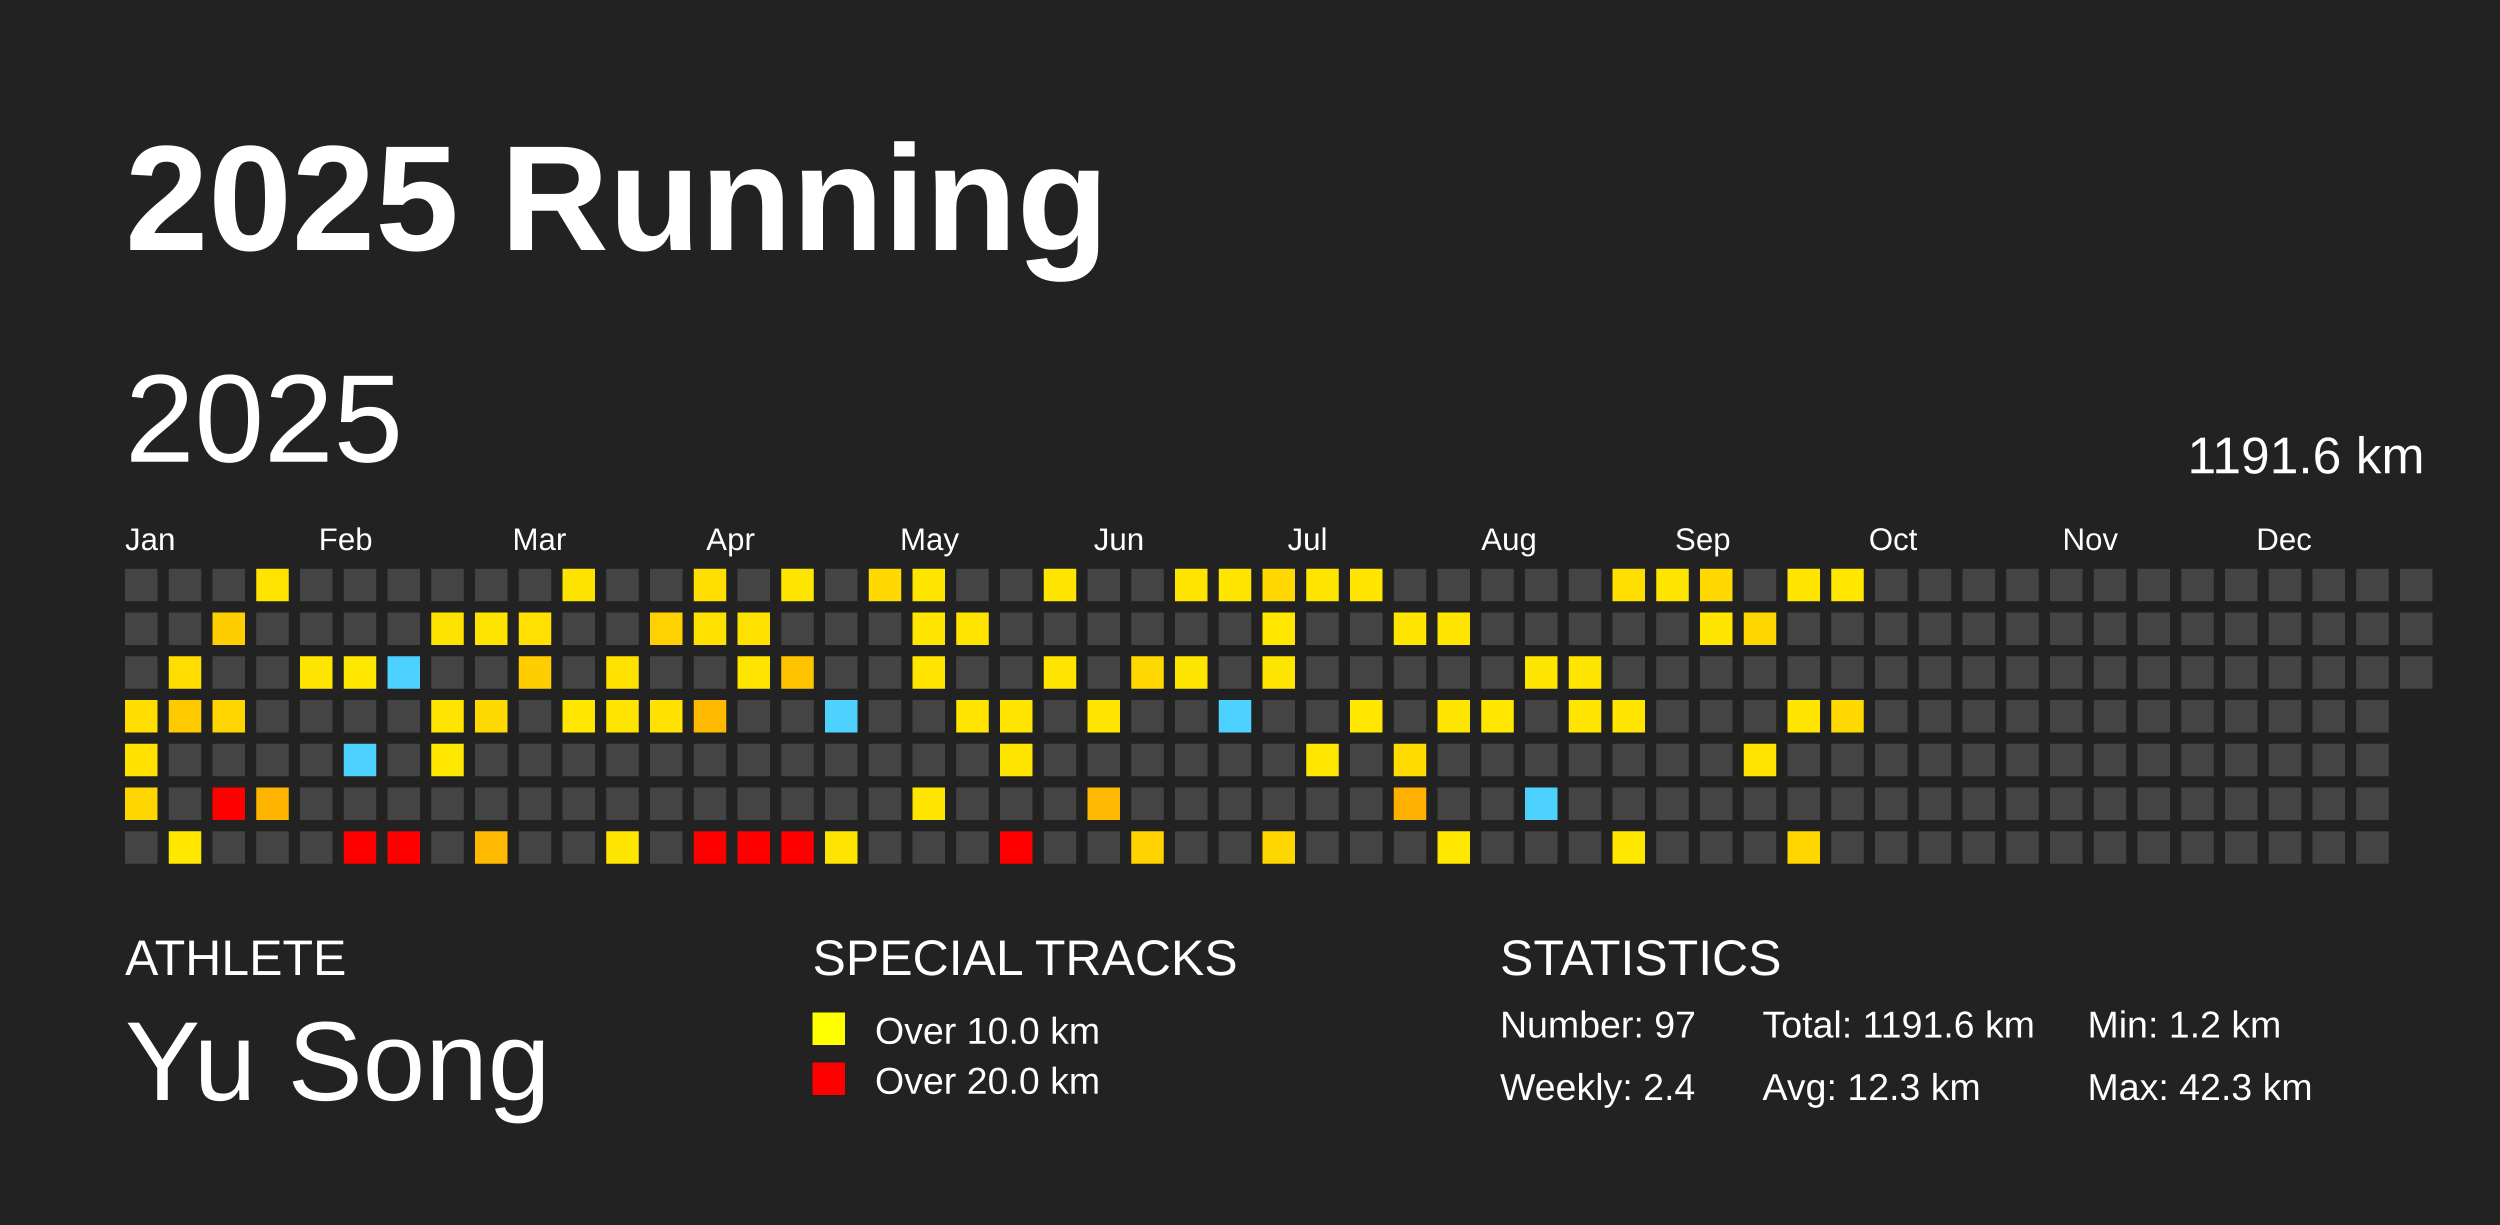
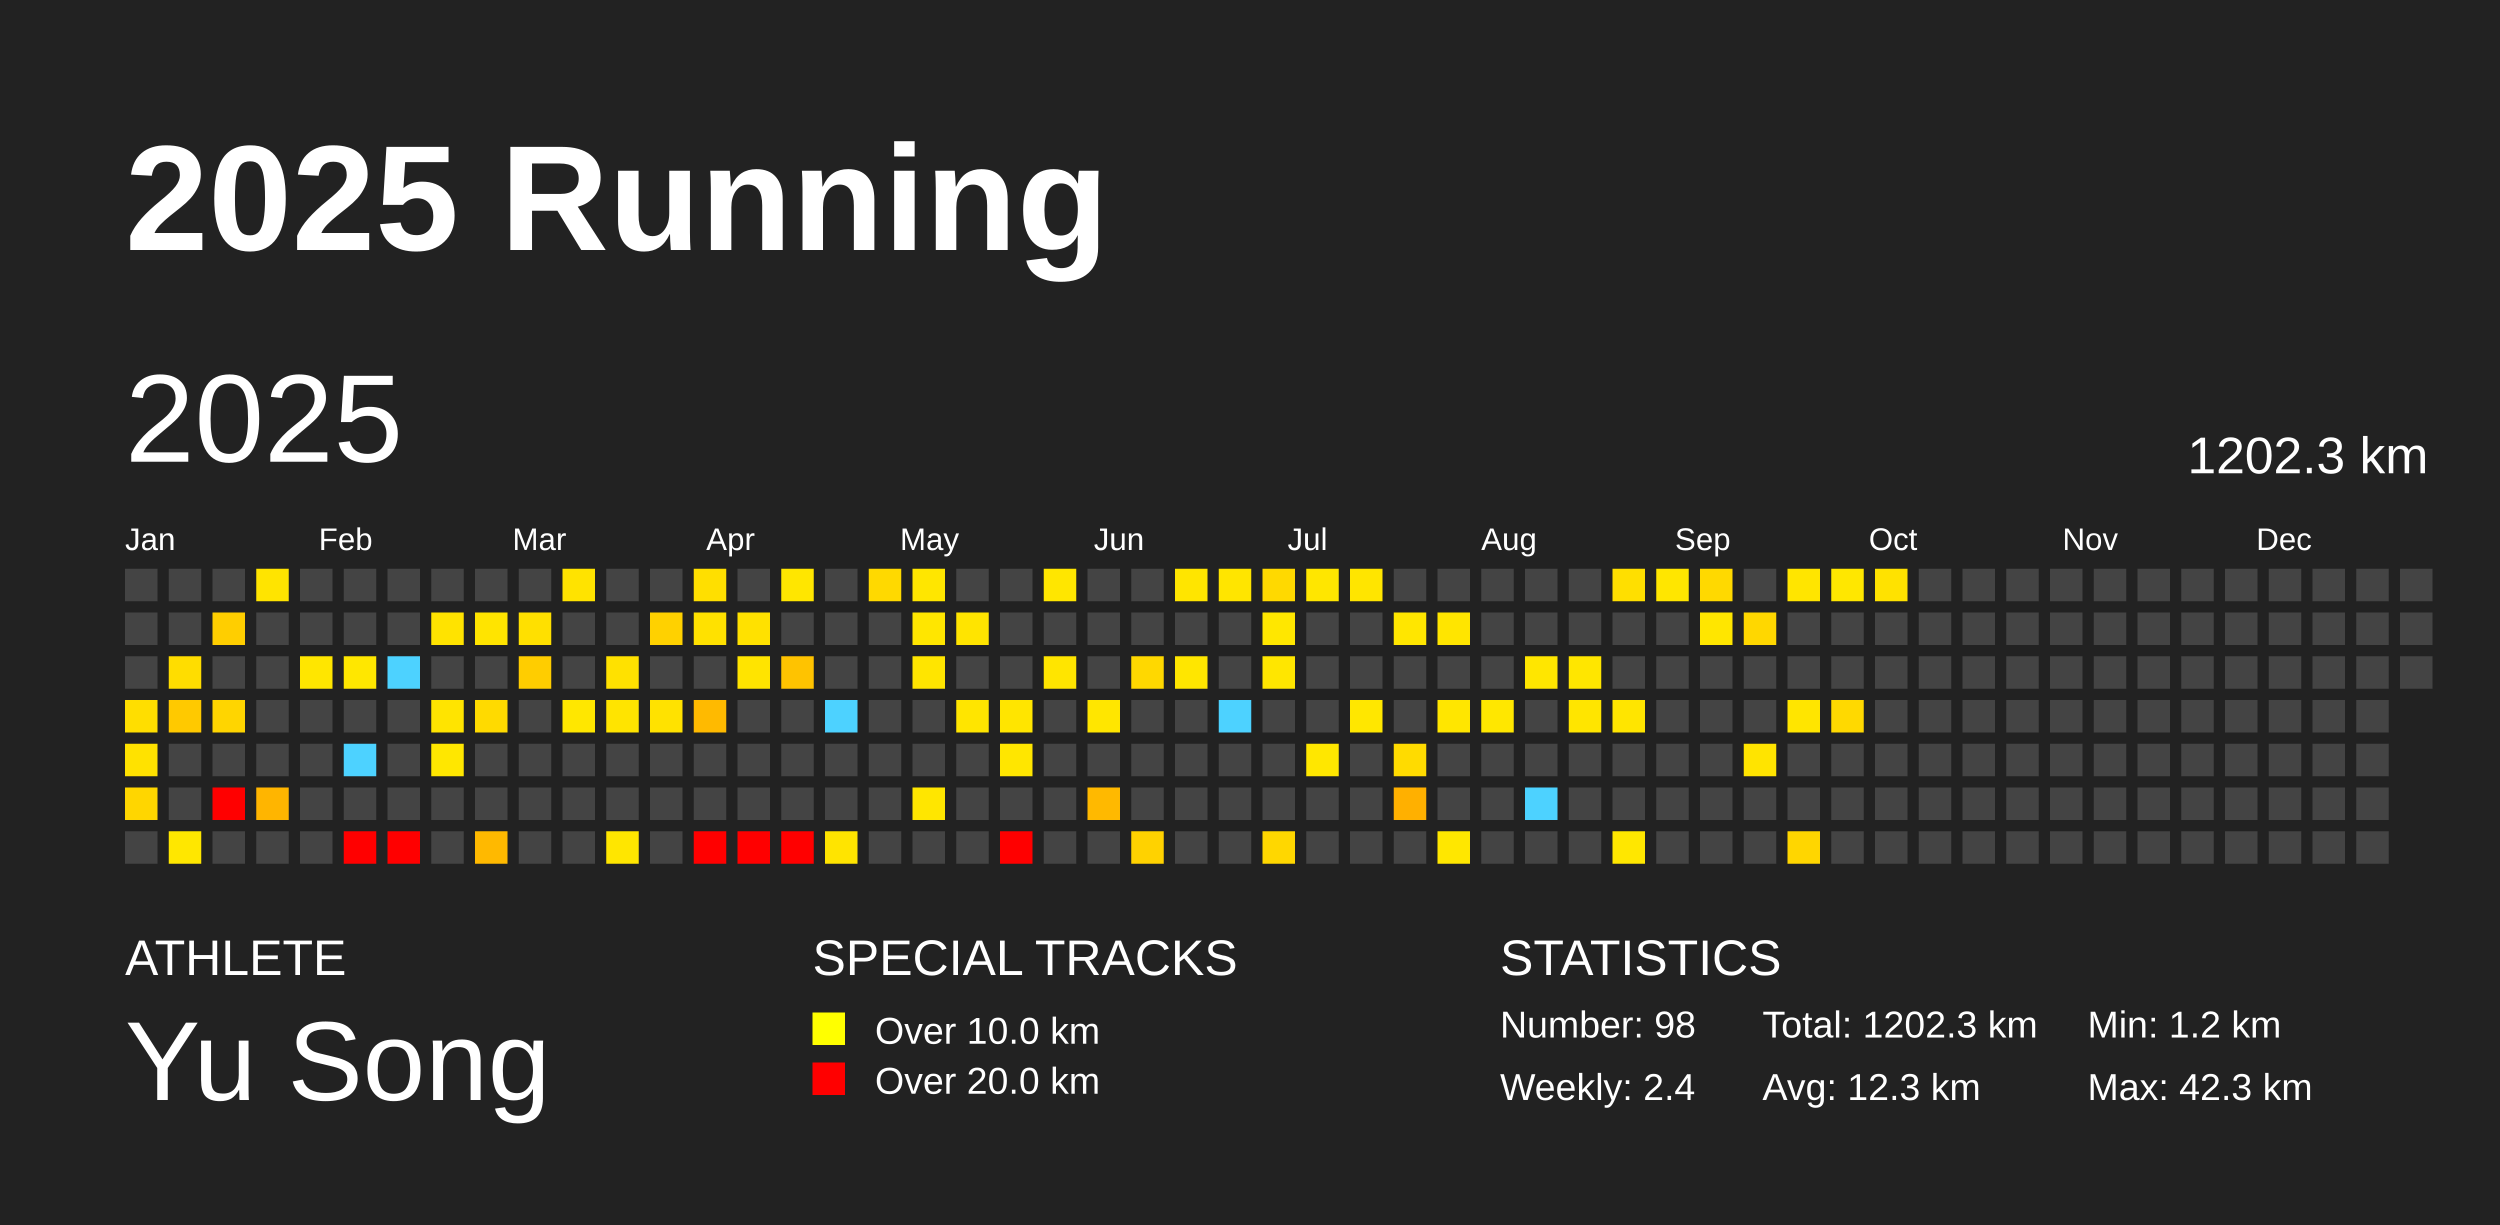
<svg xmlns="http://www.w3.org/2000/svg" baseProfile="full" height="98mm" version="1.1" viewBox="0,0,200,98" width="200mm">
  <defs />
  <rect fill="#222222" height="98" width="200" x="0" y="0" />
  <text fill="#FFFFFF" style="font-size:12px; font-family:Arial; font-weight:bold;" x="10" y="20">2025 Running</text>
  <text fill="#FFFFFF" style="font-size:4px; font-family:Arial" x="10" y="78">ATHLETE</text>
  <text fill="#FFFFFF" style="font-size:9px; font-family:Arial" x="10" y="88">Yu Song</text>
  <text fill="#FFFFFF" style="font-size:4px; font-family:Arial" x="65" y="78">SPECIAL TRACKS</text>
  <rect fill="yellow" height="2.6" width="2.6" x="65" y="81" />
  <text fill="#FFFFFF" style="font-size:3px; font-family:Arial" x="70" y="83.5">Over 10.0 km</text>
  <rect fill="red" height="2.6" width="2.6" x="65" y="85" />
  <text fill="#FFFFFF" style="font-size:3px; font-family:Arial" x="70" y="87.5">Over 20.0 km</text>
  <text fill="#FFFFFF" style="font-size:4px; font-family:Arial" x="120" y="78">STATISTICS</text>
-   <text fill="#FFFFFF" style="font-size:3px; font-family:Arial" x="120" y="83">Number: 97</text>
+   <text fill="#FFFFFF" style="font-size:3px; font-family:Arial" x="120" y="83">Number: 98</text>
  <text fill="#FFFFFF" style="font-size:3px; font-family:Arial" x="120" y="88">Weekly: 2.4</text>
-   <text fill="#FFFFFF" style="font-size:3px; font-family:Arial" x="141" y="83">Total: 1191.6 km</text>
+   <text fill="#FFFFFF" style="font-size:3px; font-family:Arial" x="141" y="83">Total: 1202.3 km</text>
  <text fill="#FFFFFF" style="font-size:3px; font-family:Arial" x="141" y="88">Avg: 12.3 km</text>
  <text fill="#FFFFFF" style="font-size:3px; font-family:Arial" x="167" y="83">Min: 1.2 km</text>
  <text fill="#FFFFFF" style="font-size:3px; font-family:Arial" x="167" y="88">Max: 42.3 km</text>
  <text dominant-baseline="hanging" fill="#FFFFFF" style="font-size:10.0px; font-family:Arial;" x="10" y="30">2025</text>
-   <text dominant-baseline="hanging" fill="#FFFFFF" style="font-size:4.125px; font-family:Arial;" x="175" y="35">1191.6 km</text>
+   <text dominant-baseline="hanging" fill="#FFFFFF" style="font-size:4.125px; font-family:Arial;" x="175" y="35">1202.3 km</text>
  <text fill="#FFFFFF" style="font-size:2.5px; font-family:Arial" x="10.0" y="44">Jan</text>
  <text fill="#FFFFFF" style="font-size:2.5px; font-family:Arial" x="25.5" y="44">Feb</text>
  <text fill="#FFFFFF" style="font-size:2.5px; font-family:Arial" x="41.0" y="44">Mar</text>
  <text fill="#FFFFFF" style="font-size:2.5px; font-family:Arial" x="56.5" y="44">Apr</text>
  <text fill="#FFFFFF" style="font-size:2.5px; font-family:Arial" x="72.0" y="44">May</text>
  <text fill="#FFFFFF" style="font-size:2.5px; font-family:Arial" x="87.5" y="44">Jun</text>
  <text fill="#FFFFFF" style="font-size:2.5px; font-family:Arial" x="103.0" y="44">Jul</text>
  <text fill="#FFFFFF" style="font-size:2.5px; font-family:Arial" x="118.5" y="44">Aug</text>
  <text fill="#FFFFFF" style="font-size:2.5px; font-family:Arial" x="134.0" y="44">Sep</text>
  <text fill="#FFFFFF" style="font-size:2.5px; font-family:Arial" x="149.5" y="44">Oct</text>
  <text fill="#FFFFFF" style="font-size:2.5px; font-family:Arial" x="165.0" y="44">Nov</text>
  <text fill="#FFFFFF" style="font-size:2.5px; font-family:Arial" x="180.5" y="44">Dec</text>
  <rect fill="#444444" height="2.6" width="2.6" x="10.0" y="45.5" />
  <rect fill="#444444" height="2.6" width="2.6" x="10.0" y="49.0" />
  <rect fill="#444444" height="2.6" width="2.6" x="10.0" y="52.5" />
  <rect fill="#ffde00" height="2.6" width="2.6" x="10.0" y="56.0" />
  <rect fill="#ffe200" height="2.6" width="2.6" x="10.0" y="59.5" />
  <rect fill="#ffd600" height="2.6" width="2.6" x="10.0" y="63.0" />
  <rect fill="#444444" height="2.6" width="2.6" x="10.0" y="66.5" />
  <rect fill="#444444" height="2.6" width="2.6" x="13.5" y="45.5" />
  <rect fill="#444444" height="2.6" width="2.6" x="13.5" y="49.0" />
  <rect fill="#ffdd00" height="2.6" width="2.6" x="13.5" y="52.5" />
  <rect fill="#ffc900" height="2.6" width="2.6" x="13.5" y="56.0" />
  <rect fill="#444444" height="2.6" width="2.6" x="13.5" y="59.5" />
  <rect fill="#444444" height="2.6" width="2.6" x="13.5" y="63.0" />
  <rect fill="#ffe700" height="2.6" width="2.6" x="13.5" y="66.5" />
  <rect fill="#444444" height="2.6" width="2.6" x="17.0" y="45.5" />
  <rect fill="#ffce00" height="2.6" width="2.6" x="17.0" y="49.0" />
  <rect fill="#444444" height="2.6" width="2.6" x="17.0" y="52.5" />
  <rect fill="#ffd500" height="2.6" width="2.6" x="17.0" y="56.0" />
  <rect fill="#444444" height="2.6" width="2.6" x="17.0" y="59.5" />
  <rect fill="red" height="2.6" width="2.6" x="17.0" y="63.0" />
  <rect fill="#444444" height="2.6" width="2.6" x="17.0" y="66.5" />
  <rect fill="#ffe400" height="2.6" width="2.6" x="20.5" y="45.5" />
  <rect fill="#444444" height="2.6" width="2.6" x="20.5" y="49.0" />
  <rect fill="#444444" height="2.6" width="2.6" x="20.5" y="52.5" />
  <rect fill="#444444" height="2.6" width="2.6" x="20.5" y="56.0" />
  <rect fill="#444444" height="2.6" width="2.6" x="20.5" y="59.5" />
  <rect fill="#ffb500" height="2.6" width="2.6" x="20.5" y="63.0" />
  <rect fill="#444444" height="2.6" width="2.6" x="20.5" y="66.5" />
  <rect fill="#444444" height="2.6" width="2.6" x="24.0" y="45.5" />
  <rect fill="#444444" height="2.6" width="2.6" x="24.0" y="49.0" />
  <rect fill="#ffe600" height="2.6" width="2.6" x="24.0" y="52.5" />
  <rect fill="#444444" height="2.6" width="2.6" x="24.0" y="56.0" />
  <rect fill="#444444" height="2.6" width="2.6" x="24.0" y="59.5" />
  <rect fill="#444444" height="2.6" width="2.6" x="24.0" y="63.0" />
  <rect fill="#444444" height="2.6" width="2.6" x="24.0" y="66.5" />
  <rect fill="#444444" height="2.6" width="2.6" x="27.5" y="45.5" />
  <rect fill="#444444" height="2.6" width="2.6" x="27.5" y="49.0" />
  <rect fill="#ffe700" height="2.6" width="2.6" x="27.5" y="52.5" />
  <rect fill="#444444" height="2.6" width="2.6" x="27.5" y="56.0" />
  <rect fill="#4dd2ff" height="2.6" width="2.6" x="27.5" y="59.5" />
  <rect fill="#444444" height="2.6" width="2.6" x="27.5" y="63.0" />
  <rect fill="red" height="2.6" width="2.6" x="27.5" y="66.5" />
  <rect fill="#444444" height="2.6" width="2.6" x="31.0" y="45.5" />
  <rect fill="#444444" height="2.6" width="2.6" x="31.0" y="49.0" />
  <rect fill="#4dd2ff" height="2.6" width="2.6" x="31.0" y="52.5" />
  <rect fill="#444444" height="2.6" width="2.6" x="31.0" y="56.0" />
  <rect fill="#444444" height="2.6" width="2.6" x="31.0" y="59.5" />
  <rect fill="#444444" height="2.6" width="2.6" x="31.0" y="63.0" />
  <rect fill="red" height="2.6" width="2.6" x="31.0" y="66.5" />
  <rect fill="#444444" height="2.6" width="2.6" x="34.5" y="45.5" />
  <rect fill="#ffe300" height="2.6" width="2.6" x="34.5" y="49.0" />
  <rect fill="#444444" height="2.6" width="2.6" x="34.5" y="52.5" />
  <rect fill="#ffe400" height="2.6" width="2.6" x="34.5" y="56.0" />
  <rect fill="#ffe700" height="2.6" width="2.6" x="34.5" y="59.5" />
  <rect fill="#444444" height="2.6" width="2.6" x="34.5" y="63.0" />
  <rect fill="#444444" height="2.6" width="2.6" x="34.5" y="66.5" />
  <rect fill="#444444" height="2.6" width="2.6" x="38.0" y="45.5" />
  <rect fill="#ffe400" height="2.6" width="2.6" x="38.0" y="49.0" />
  <rect fill="#444444" height="2.6" width="2.6" x="38.0" y="52.5" />
  <rect fill="#ffda00" height="2.6" width="2.6" x="38.0" y="56.0" />
  <rect fill="#444444" height="2.6" width="2.6" x="38.0" y="59.5" />
  <rect fill="#444444" height="2.6" width="2.6" x="38.0" y="63.0" />
  <rect fill="#ffb900" height="2.6" width="2.6" x="38.0" y="66.5" />
  <rect fill="#444444" height="2.6" width="2.6" x="41.5" y="45.5" />
  <rect fill="#ffe000" height="2.6" width="2.6" x="41.5" y="49.0" />
  <rect fill="#ffcd00" height="2.6" width="2.6" x="41.5" y="52.5" />
  <rect fill="#444444" height="2.6" width="2.6" x="41.5" y="56.0" />
  <rect fill="#444444" height="2.6" width="2.6" x="41.5" y="59.5" />
  <rect fill="#444444" height="2.6" width="2.6" x="41.5" y="63.0" />
  <rect fill="#444444" height="2.6" width="2.6" x="41.5" y="66.5" />
  <rect fill="#ffe300" height="2.6" width="2.6" x="45.0" y="45.5" />
  <rect fill="#444444" height="2.6" width="2.6" x="45.0" y="49.0" />
  <rect fill="#444444" height="2.6" width="2.6" x="45.0" y="52.5" />
  <rect fill="#ffe700" height="2.6" width="2.6" x="45.0" y="56.0" />
  <rect fill="#444444" height="2.6" width="2.6" x="45.0" y="59.5" />
  <rect fill="#444444" height="2.6" width="2.6" x="45.0" y="63.0" />
  <rect fill="#444444" height="2.6" width="2.6" x="45.0" y="66.5" />
  <rect fill="#444444" height="2.6" width="2.6" x="48.5" y="45.5" />
  <rect fill="#444444" height="2.6" width="2.6" x="48.5" y="49.0" />
  <rect fill="#ffe100" height="2.6" width="2.6" x="48.5" y="52.5" />
  <rect fill="#ffe400" height="2.6" width="2.6" x="48.5" y="56.0" />
  <rect fill="#444444" height="2.6" width="2.6" x="48.5" y="59.5" />
  <rect fill="#444444" height="2.6" width="2.6" x="48.5" y="63.0" />
  <rect fill="#ffe600" height="2.6" width="2.6" x="48.5" y="66.5" />
  <rect fill="#444444" height="2.6" width="2.6" x="52.0" y="45.5" />
  <rect fill="#ffd100" height="2.6" width="2.6" x="52.0" y="49.0" />
  <rect fill="#444444" height="2.6" width="2.6" x="52.0" y="52.5" />
  <rect fill="#ffe200" height="2.6" width="2.6" x="52.0" y="56.0" />
  <rect fill="#444444" height="2.6" width="2.6" x="52.0" y="59.5" />
  <rect fill="#444444" height="2.6" width="2.6" x="52.0" y="63.0" />
  <rect fill="#444444" height="2.6" width="2.6" x="52.0" y="66.5" />
  <rect fill="#ffdf00" height="2.6" width="2.6" x="55.5" y="45.5" />
  <rect fill="#ffe100" height="2.6" width="2.6" x="55.5" y="49.0" />
  <rect fill="#444444" height="2.6" width="2.6" x="55.5" y="52.5" />
  <rect fill="#ffba00" height="2.6" width="2.6" x="55.5" y="56.0" />
  <rect fill="#444444" height="2.6" width="2.6" x="55.5" y="59.5" />
  <rect fill="#444444" height="2.6" width="2.6" x="55.5" y="63.0" />
  <rect fill="red" height="2.6" width="2.6" x="55.5" y="66.5" />
  <rect fill="#444444" height="2.6" width="2.6" x="59.0" y="45.5" />
  <rect fill="#ffe100" height="2.6" width="2.6" x="59.0" y="49.0" />
  <rect fill="#ffe400" height="2.6" width="2.6" x="59.0" y="52.5" />
  <rect fill="#444444" height="2.6" width="2.6" x="59.0" y="56.0" />
  <rect fill="#444444" height="2.6" width="2.6" x="59.0" y="59.5" />
  <rect fill="#444444" height="2.6" width="2.6" x="59.0" y="63.0" />
  <rect fill="red" height="2.6" width="2.6" x="59.0" y="66.5" />
  <rect fill="#ffe600" height="2.6" width="2.6" x="62.5" y="45.5" />
  <rect fill="#444444" height="2.6" width="2.6" x="62.5" y="49.0" />
  <rect fill="#ffc300" height="2.6" width="2.6" x="62.5" y="52.5" />
  <rect fill="#444444" height="2.6" width="2.6" x="62.5" y="56.0" />
  <rect fill="#444444" height="2.6" width="2.6" x="62.5" y="59.5" />
  <rect fill="#444444" height="2.6" width="2.6" x="62.5" y="63.0" />
  <rect fill="red" height="2.6" width="2.6" x="62.5" y="66.5" />
  <rect fill="#444444" height="2.6" width="2.6" x="66.0" y="45.5" />
  <rect fill="#444444" height="2.6" width="2.6" x="66.0" y="49.0" />
  <rect fill="#444444" height="2.6" width="2.6" x="66.0" y="52.5" />
  <rect fill="#4dd2ff" height="2.6" width="2.6" x="66.0" y="56.0" />
  <rect fill="#444444" height="2.6" width="2.6" x="66.0" y="59.5" />
  <rect fill="#444444" height="2.6" width="2.6" x="66.0" y="63.0" />
  <rect fill="#ffe400" height="2.6" width="2.6" x="66.0" y="66.5" />
  <rect fill="#ffd900" height="2.6" width="2.6" x="69.5" y="45.5" />
  <rect fill="#444444" height="2.6" width="2.6" x="69.5" y="49.0" />
  <rect fill="#444444" height="2.6" width="2.6" x="69.5" y="52.5" />
  <rect fill="#444444" height="2.6" width="2.6" x="69.5" y="56.0" />
  <rect fill="#444444" height="2.6" width="2.6" x="69.5" y="59.5" />
  <rect fill="#444444" height="2.6" width="2.6" x="69.5" y="63.0" />
  <rect fill="#444444" height="2.6" width="2.6" x="69.5" y="66.5" />
  <rect fill="#ffe600" height="2.6" width="2.6" x="73.0" y="45.5" />
  <rect fill="#ffe600" height="2.6" width="2.6" x="73.0" y="49.0" />
  <rect fill="#ffe500" height="2.6" width="2.6" x="73.0" y="52.5" />
  <rect fill="#444444" height="2.6" width="2.6" x="73.0" y="56.0" />
  <rect fill="#444444" height="2.6" width="2.6" x="73.0" y="59.5" />
  <rect fill="#ffe600" height="2.6" width="2.6" x="73.0" y="63.0" />
  <rect fill="#444444" height="2.6" width="2.6" x="73.0" y="66.5" />
  <rect fill="#444444" height="2.6" width="2.6" x="76.5" y="45.5" />
  <rect fill="#ffe400" height="2.6" width="2.6" x="76.5" y="49.0" />
  <rect fill="#444444" height="2.6" width="2.6" x="76.5" y="52.5" />
  <rect fill="#ffe500" height="2.6" width="2.6" x="76.5" y="56.0" />
  <rect fill="#444444" height="2.6" width="2.6" x="76.5" y="59.5" />
  <rect fill="#444444" height="2.6" width="2.6" x="76.5" y="63.0" />
  <rect fill="#444444" height="2.6" width="2.6" x="76.5" y="66.5" />
  <rect fill="#444444" height="2.6" width="2.6" x="80.0" y="45.5" />
  <rect fill="#444444" height="2.6" width="2.6" x="80.0" y="49.0" />
  <rect fill="#444444" height="2.6" width="2.6" x="80.0" y="52.5" />
  <rect fill="#ffe500" height="2.6" width="2.6" x="80.0" y="56.0" />
  <rect fill="#ffe600" height="2.6" width="2.6" x="80.0" y="59.5" />
  <rect fill="#444444" height="2.6" width="2.6" x="80.0" y="63.0" />
  <rect fill="red" height="2.6" width="2.6" x="80.0" y="66.5" />
  <rect fill="#ffe600" height="2.6" width="2.6" x="83.5" y="45.5" />
  <rect fill="#444444" height="2.6" width="2.6" x="83.5" y="49.0" />
  <rect fill="#ffe500" height="2.6" width="2.6" x="83.5" y="52.5" />
  <rect fill="#444444" height="2.6" width="2.6" x="83.5" y="56.0" />
  <rect fill="#444444" height="2.6" width="2.6" x="83.5" y="59.5" />
  <rect fill="#444444" height="2.6" width="2.6" x="83.5" y="63.0" />
  <rect fill="#444444" height="2.6" width="2.6" x="83.5" y="66.5" />
  <rect fill="#444444" height="2.6" width="2.6" x="87.0" y="45.5" />
  <rect fill="#444444" height="2.6" width="2.6" x="87.0" y="49.0" />
  <rect fill="#444444" height="2.6" width="2.6" x="87.0" y="52.5" />
  <rect fill="#ffe600" height="2.6" width="2.6" x="87.0" y="56.0" />
  <rect fill="#444444" height="2.6" width="2.6" x="87.0" y="59.5" />
  <rect fill="#ffb900" height="2.6" width="2.6" x="87.0" y="63.0" />
  <rect fill="#444444" height="2.6" width="2.6" x="87.0" y="66.5" />
  <rect fill="#444444" height="2.6" width="2.6" x="90.5" y="45.5" />
  <rect fill="#444444" height="2.6" width="2.6" x="90.5" y="49.0" />
  <rect fill="#ffd800" height="2.6" width="2.6" x="90.5" y="52.5" />
  <rect fill="#444444" height="2.6" width="2.6" x="90.5" y="56.0" />
  <rect fill="#444444" height="2.6" width="2.6" x="90.5" y="59.5" />
  <rect fill="#444444" height="2.6" width="2.6" x="90.5" y="63.0" />
  <rect fill="#ffd200" height="2.6" width="2.6" x="90.5" y="66.5" />
  <rect fill="#ffe500" height="2.6" width="2.6" x="94.0" y="45.5" />
  <rect fill="#444444" height="2.6" width="2.6" x="94.0" y="49.0" />
  <rect fill="#ffe600" height="2.6" width="2.6" x="94.0" y="52.5" />
  <rect fill="#444444" height="2.6" width="2.6" x="94.0" y="56.0" />
  <rect fill="#444444" height="2.6" width="2.6" x="94.0" y="59.5" />
  <rect fill="#444444" height="2.6" width="2.6" x="94.0" y="63.0" />
  <rect fill="#444444" height="2.6" width="2.6" x="94.0" y="66.5" />
  <rect fill="#ffe500" height="2.6" width="2.6" x="97.5" y="45.5" />
  <rect fill="#444444" height="2.6" width="2.6" x="97.5" y="49.0" />
  <rect fill="#444444" height="2.6" width="2.6" x="97.5" y="52.5" />
  <rect fill="#4dd2ff" height="2.6" width="2.6" x="97.5" y="56.0" />
  <rect fill="#444444" height="2.6" width="2.6" x="97.5" y="59.5" />
  <rect fill="#444444" height="2.6" width="2.6" x="97.5" y="63.0" />
  <rect fill="#444444" height="2.6" width="2.6" x="97.5" y="66.5" />
  <rect fill="#ffd900" height="2.6" width="2.6" x="101.0" y="45.5" />
  <rect fill="#ffe700" height="2.6" width="2.6" x="101.0" y="49.0" />
  <rect fill="#ffe600" height="2.6" width="2.6" x="101.0" y="52.5" />
  <rect fill="#444444" height="2.6" width="2.6" x="101.0" y="56.0" />
  <rect fill="#444444" height="2.6" width="2.6" x="101.0" y="59.5" />
  <rect fill="#444444" height="2.6" width="2.6" x="101.0" y="63.0" />
  <rect fill="#ffd700" height="2.6" width="2.6" x="101.0" y="66.5" />
  <rect fill="#ffe600" height="2.6" width="2.6" x="104.5" y="45.5" />
  <rect fill="#444444" height="2.6" width="2.6" x="104.5" y="49.0" />
  <rect fill="#444444" height="2.6" width="2.6" x="104.5" y="52.5" />
  <rect fill="#444444" height="2.6" width="2.6" x="104.5" y="56.0" />
  <rect fill="#ffe700" height="2.6" width="2.6" x="104.5" y="59.5" />
  <rect fill="#444444" height="2.6" width="2.6" x="104.5" y="63.0" />
  <rect fill="#444444" height="2.6" width="2.6" x="104.5" y="66.5" />
  <rect fill="#ffe500" height="2.6" width="2.6" x="108.0" y="45.5" />
  <rect fill="#444444" height="2.6" width="2.6" x="108.0" y="49.0" />
  <rect fill="#444444" height="2.6" width="2.6" x="108.0" y="52.5" />
  <rect fill="#ffe700" height="2.6" width="2.6" x="108.0" y="56.0" />
  <rect fill="#444444" height="2.6" width="2.6" x="108.0" y="59.5" />
  <rect fill="#444444" height="2.6" width="2.6" x="108.0" y="63.0" />
  <rect fill="#444444" height="2.6" width="2.6" x="108.0" y="66.5" />
  <rect fill="#444444" height="2.6" width="2.6" x="111.5" y="45.5" />
  <rect fill="#ffe600" height="2.6" width="2.6" x="111.5" y="49.0" />
  <rect fill="#444444" height="2.6" width="2.6" x="111.5" y="52.5" />
  <rect fill="#444444" height="2.6" width="2.6" x="111.5" y="56.0" />
  <rect fill="#ffdb00" height="2.6" width="2.6" x="111.5" y="59.5" />
  <rect fill="#ffb000" height="2.6" width="2.6" x="111.5" y="63.0" />
  <rect fill="#444444" height="2.6" width="2.6" x="111.5" y="66.5" />
  <rect fill="#444444" height="2.6" width="2.6" x="115.0" y="45.5" />
  <rect fill="#ffe500" height="2.6" width="2.6" x="115.0" y="49.0" />
  <rect fill="#444444" height="2.6" width="2.6" x="115.0" y="52.5" />
  <rect fill="#ffe600" height="2.6" width="2.6" x="115.0" y="56.0" />
  <rect fill="#444444" height="2.6" width="2.6" x="115.0" y="59.5" />
  <rect fill="#444444" height="2.6" width="2.6" x="115.0" y="63.0" />
  <rect fill="#ffe700" height="2.6" width="2.6" x="115.0" y="66.5" />
  <rect fill="#444444" height="2.6" width="2.6" x="118.5" y="45.5" />
  <rect fill="#444444" height="2.6" width="2.6" x="118.5" y="49.0" />
  <rect fill="#444444" height="2.6" width="2.6" x="118.5" y="52.5" />
  <rect fill="#ffe700" height="2.6" width="2.6" x="118.5" y="56.0" />
  <rect fill="#444444" height="2.6" width="2.6" x="118.5" y="59.5" />
  <rect fill="#444444" height="2.6" width="2.6" x="118.5" y="63.0" />
  <rect fill="#444444" height="2.6" width="2.6" x="118.5" y="66.5" />
  <rect fill="#444444" height="2.6" width="2.6" x="122.0" y="45.5" />
  <rect fill="#444444" height="2.6" width="2.6" x="122.0" y="49.0" />
  <rect fill="#ffe600" height="2.6" width="2.6" x="122.0" y="52.5" />
  <rect fill="#444444" height="2.6" width="2.6" x="122.0" y="56.0" />
  <rect fill="#444444" height="2.6" width="2.6" x="122.0" y="59.5" />
  <rect fill="#4dd2ff" height="2.6" width="2.6" x="122.0" y="63.0" />
  <rect fill="#444444" height="2.6" width="2.6" x="122.0" y="66.5" />
  <rect fill="#444444" height="2.6" width="2.6" x="125.5" y="45.5" />
  <rect fill="#444444" height="2.6" width="2.6" x="125.5" y="49.0" />
  <rect fill="#ffe600" height="2.6" width="2.6" x="125.5" y="52.5" />
  <rect fill="#ffe500" height="2.6" width="2.6" x="125.5" y="56.0" />
  <rect fill="#444444" height="2.6" width="2.6" x="125.5" y="59.5" />
  <rect fill="#444444" height="2.6" width="2.6" x="125.5" y="63.0" />
  <rect fill="#444444" height="2.6" width="2.6" x="125.5" y="66.5" />
  <rect fill="#ffdf00" height="2.6" width="2.6" x="129.0" y="45.5" />
  <rect fill="#444444" height="2.6" width="2.6" x="129.0" y="49.0" />
  <rect fill="#444444" height="2.6" width="2.6" x="129.0" y="52.5" />
  <rect fill="#ffe500" height="2.6" width="2.6" x="129.0" y="56.0" />
  <rect fill="#444444" height="2.6" width="2.6" x="129.0" y="59.5" />
  <rect fill="#444444" height="2.6" width="2.6" x="129.0" y="63.0" />
  <rect fill="#ffe700" height="2.6" width="2.6" x="129.0" y="66.5" />
  <rect fill="#ffe600" height="2.6" width="2.6" x="132.5" y="45.5" />
  <rect fill="#444444" height="2.6" width="2.6" x="132.5" y="49.0" />
  <rect fill="#444444" height="2.6" width="2.6" x="132.5" y="52.5" />
  <rect fill="#444444" height="2.6" width="2.6" x="132.5" y="56.0" />
  <rect fill="#444444" height="2.6" width="2.6" x="132.5" y="59.5" />
  <rect fill="#444444" height="2.6" width="2.6" x="132.5" y="63.0" />
  <rect fill="#444444" height="2.6" width="2.6" x="132.5" y="66.5" />
  <rect fill="#ffd900" height="2.6" width="2.6" x="136.0" y="45.5" />
  <rect fill="#ffe600" height="2.6" width="2.6" x="136.0" y="49.0" />
  <rect fill="#444444" height="2.6" width="2.6" x="136.0" y="52.5" />
  <rect fill="#444444" height="2.6" width="2.6" x="136.0" y="56.0" />
  <rect fill="#444444" height="2.6" width="2.6" x="136.0" y="59.5" />
  <rect fill="#444444" height="2.6" width="2.6" x="136.0" y="63.0" />
  <rect fill="#444444" height="2.6" width="2.6" x="136.0" y="66.5" />
  <rect fill="#444444" height="2.6" width="2.6" x="139.5" y="45.5" />
  <rect fill="#ffd700" height="2.6" width="2.6" x="139.5" y="49.0" />
  <rect fill="#444444" height="2.6" width="2.6" x="139.5" y="52.5" />
  <rect fill="#444444" height="2.6" width="2.6" x="139.5" y="56.0" />
  <rect fill="#ffe400" height="2.6" width="2.6" x="139.5" y="59.5" />
  <rect fill="#444444" height="2.6" width="2.6" x="139.5" y="63.0" />
  <rect fill="#444444" height="2.6" width="2.6" x="139.5" y="66.5" />
  <rect fill="#ffe500" height="2.6" width="2.6" x="143.0" y="45.5" />
  <rect fill="#444444" height="2.6" width="2.6" x="143.0" y="49.0" />
  <rect fill="#444444" height="2.6" width="2.6" x="143.0" y="52.5" />
  <rect fill="#ffe500" height="2.6" width="2.6" x="143.0" y="56.0" />
  <rect fill="#444444" height="2.6" width="2.6" x="143.0" y="59.5" />
  <rect fill="#444444" height="2.6" width="2.6" x="143.0" y="63.0" />
  <rect fill="#ffd600" height="2.6" width="2.6" x="143.0" y="66.5" />
  <rect fill="#ffe700" height="2.6" width="2.6" x="146.5" y="45.5" />
  <rect fill="#444444" height="2.6" width="2.6" x="146.5" y="49.0" />
  <rect fill="#444444" height="2.6" width="2.6" x="146.5" y="52.5" />
  <rect fill="#ffd900" height="2.6" width="2.6" x="146.5" y="56.0" />
  <rect fill="#444444" height="2.6" width="2.6" x="146.5" y="59.5" />
  <rect fill="#444444" height="2.6" width="2.6" x="146.5" y="63.0" />
  <rect fill="#444444" height="2.6" width="2.6" x="146.5" y="66.5" />
-   <rect fill="#444444" height="2.6" width="2.6" x="150.0" y="45.5" />
+   <rect fill="#ffe200" height="2.6" width="2.6" x="150.0" y="45.5" />
  <rect fill="#444444" height="2.6" width="2.6" x="150.0" y="49.0" />
  <rect fill="#444444" height="2.6" width="2.6" x="150.0" y="52.5" />
  <rect fill="#444444" height="2.6" width="2.6" x="150.0" y="56.0" />
  <rect fill="#444444" height="2.6" width="2.6" x="150.0" y="59.5" />
  <rect fill="#444444" height="2.6" width="2.6" x="150.0" y="63.0" />
  <rect fill="#444444" height="2.6" width="2.6" x="150.0" y="66.5" />
  <rect fill="#444444" height="2.6" width="2.6" x="153.5" y="45.5" />
  <rect fill="#444444" height="2.6" width="2.6" x="153.5" y="49.0" />
  <rect fill="#444444" height="2.6" width="2.6" x="153.5" y="52.5" />
  <rect fill="#444444" height="2.6" width="2.6" x="153.5" y="56.0" />
  <rect fill="#444444" height="2.6" width="2.6" x="153.5" y="59.5" />
  <rect fill="#444444" height="2.6" width="2.6" x="153.5" y="63.0" />
  <rect fill="#444444" height="2.6" width="2.6" x="153.5" y="66.5" />
  <rect fill="#444444" height="2.6" width="2.6" x="157.0" y="45.5" />
  <rect fill="#444444" height="2.6" width="2.6" x="157.0" y="49.0" />
  <rect fill="#444444" height="2.6" width="2.6" x="157.0" y="52.5" />
  <rect fill="#444444" height="2.6" width="2.6" x="157.0" y="56.0" />
  <rect fill="#444444" height="2.6" width="2.6" x="157.0" y="59.5" />
  <rect fill="#444444" height="2.6" width="2.6" x="157.0" y="63.0" />
  <rect fill="#444444" height="2.6" width="2.6" x="157.0" y="66.5" />
  <rect fill="#444444" height="2.6" width="2.6" x="160.5" y="45.5" />
  <rect fill="#444444" height="2.6" width="2.6" x="160.5" y="49.0" />
  <rect fill="#444444" height="2.6" width="2.6" x="160.5" y="52.5" />
  <rect fill="#444444" height="2.6" width="2.6" x="160.5" y="56.0" />
  <rect fill="#444444" height="2.6" width="2.6" x="160.5" y="59.5" />
  <rect fill="#444444" height="2.6" width="2.6" x="160.5" y="63.0" />
  <rect fill="#444444" height="2.6" width="2.6" x="160.5" y="66.5" />
  <rect fill="#444444" height="2.6" width="2.6" x="164.0" y="45.5" />
  <rect fill="#444444" height="2.6" width="2.6" x="164.0" y="49.0" />
  <rect fill="#444444" height="2.6" width="2.6" x="164.0" y="52.5" />
  <rect fill="#444444" height="2.6" width="2.6" x="164.0" y="56.0" />
  <rect fill="#444444" height="2.6" width="2.6" x="164.0" y="59.5" />
  <rect fill="#444444" height="2.6" width="2.6" x="164.0" y="63.0" />
  <rect fill="#444444" height="2.6" width="2.6" x="164.0" y="66.5" />
  <rect fill="#444444" height="2.6" width="2.6" x="167.5" y="45.5" />
  <rect fill="#444444" height="2.6" width="2.6" x="167.5" y="49.0" />
  <rect fill="#444444" height="2.6" width="2.6" x="167.5" y="52.5" />
  <rect fill="#444444" height="2.6" width="2.6" x="167.5" y="56.0" />
  <rect fill="#444444" height="2.6" width="2.6" x="167.5" y="59.5" />
  <rect fill="#444444" height="2.6" width="2.6" x="167.5" y="63.0" />
  <rect fill="#444444" height="2.6" width="2.6" x="167.5" y="66.5" />
  <rect fill="#444444" height="2.6" width="2.6" x="171.0" y="45.5" />
  <rect fill="#444444" height="2.6" width="2.6" x="171.0" y="49.0" />
  <rect fill="#444444" height="2.6" width="2.6" x="171.0" y="52.5" />
  <rect fill="#444444" height="2.6" width="2.6" x="171.0" y="56.0" />
  <rect fill="#444444" height="2.6" width="2.6" x="171.0" y="59.5" />
  <rect fill="#444444" height="2.6" width="2.6" x="171.0" y="63.0" />
  <rect fill="#444444" height="2.6" width="2.6" x="171.0" y="66.5" />
  <rect fill="#444444" height="2.6" width="2.6" x="174.5" y="45.5" />
  <rect fill="#444444" height="2.6" width="2.6" x="174.5" y="49.0" />
  <rect fill="#444444" height="2.6" width="2.6" x="174.5" y="52.5" />
  <rect fill="#444444" height="2.6" width="2.6" x="174.5" y="56.0" />
  <rect fill="#444444" height="2.6" width="2.6" x="174.5" y="59.5" />
  <rect fill="#444444" height="2.6" width="2.6" x="174.5" y="63.0" />
  <rect fill="#444444" height="2.6" width="2.6" x="174.5" y="66.5" />
  <rect fill="#444444" height="2.6" width="2.6" x="178.0" y="45.5" />
  <rect fill="#444444" height="2.6" width="2.6" x="178.0" y="49.0" />
  <rect fill="#444444" height="2.6" width="2.6" x="178.0" y="52.5" />
  <rect fill="#444444" height="2.6" width="2.6" x="178.0" y="56.0" />
  <rect fill="#444444" height="2.6" width="2.6" x="178.0" y="59.5" />
  <rect fill="#444444" height="2.6" width="2.6" x="178.0" y="63.0" />
  <rect fill="#444444" height="2.6" width="2.6" x="178.0" y="66.5" />
  <rect fill="#444444" height="2.6" width="2.6" x="181.5" y="45.5" />
  <rect fill="#444444" height="2.6" width="2.6" x="181.5" y="49.0" />
  <rect fill="#444444" height="2.6" width="2.6" x="181.5" y="52.5" />
  <rect fill="#444444" height="2.6" width="2.6" x="181.5" y="56.0" />
  <rect fill="#444444" height="2.6" width="2.6" x="181.5" y="59.5" />
  <rect fill="#444444" height="2.6" width="2.6" x="181.5" y="63.0" />
  <rect fill="#444444" height="2.6" width="2.6" x="181.5" y="66.5" />
  <rect fill="#444444" height="2.6" width="2.6" x="185.0" y="45.5" />
  <rect fill="#444444" height="2.6" width="2.6" x="185.0" y="49.0" />
  <rect fill="#444444" height="2.6" width="2.6" x="185.0" y="52.5" />
  <rect fill="#444444" height="2.6" width="2.6" x="185.0" y="56.0" />
  <rect fill="#444444" height="2.6" width="2.6" x="185.0" y="59.5" />
  <rect fill="#444444" height="2.6" width="2.6" x="185.0" y="63.0" />
  <rect fill="#444444" height="2.6" width="2.6" x="185.0" y="66.5" />
  <rect fill="#444444" height="2.6" width="2.6" x="188.5" y="45.5" />
  <rect fill="#444444" height="2.6" width="2.6" x="188.5" y="49.0" />
  <rect fill="#444444" height="2.6" width="2.6" x="188.5" y="52.5" />
  <rect fill="#444444" height="2.6" width="2.6" x="188.5" y="56.0" />
  <rect fill="#444444" height="2.6" width="2.6" x="188.5" y="59.5" />
  <rect fill="#444444" height="2.6" width="2.6" x="188.5" y="63.0" />
  <rect fill="#444444" height="2.6" width="2.6" x="188.5" y="66.5" />
  <rect fill="#444444" height="2.6" width="2.6" x="192.0" y="45.5" />
  <rect fill="#444444" height="2.6" width="2.6" x="192.0" y="49.0" />
  <rect fill="#444444" height="2.6" width="2.6" x="192.0" y="52.5" />
</svg>
